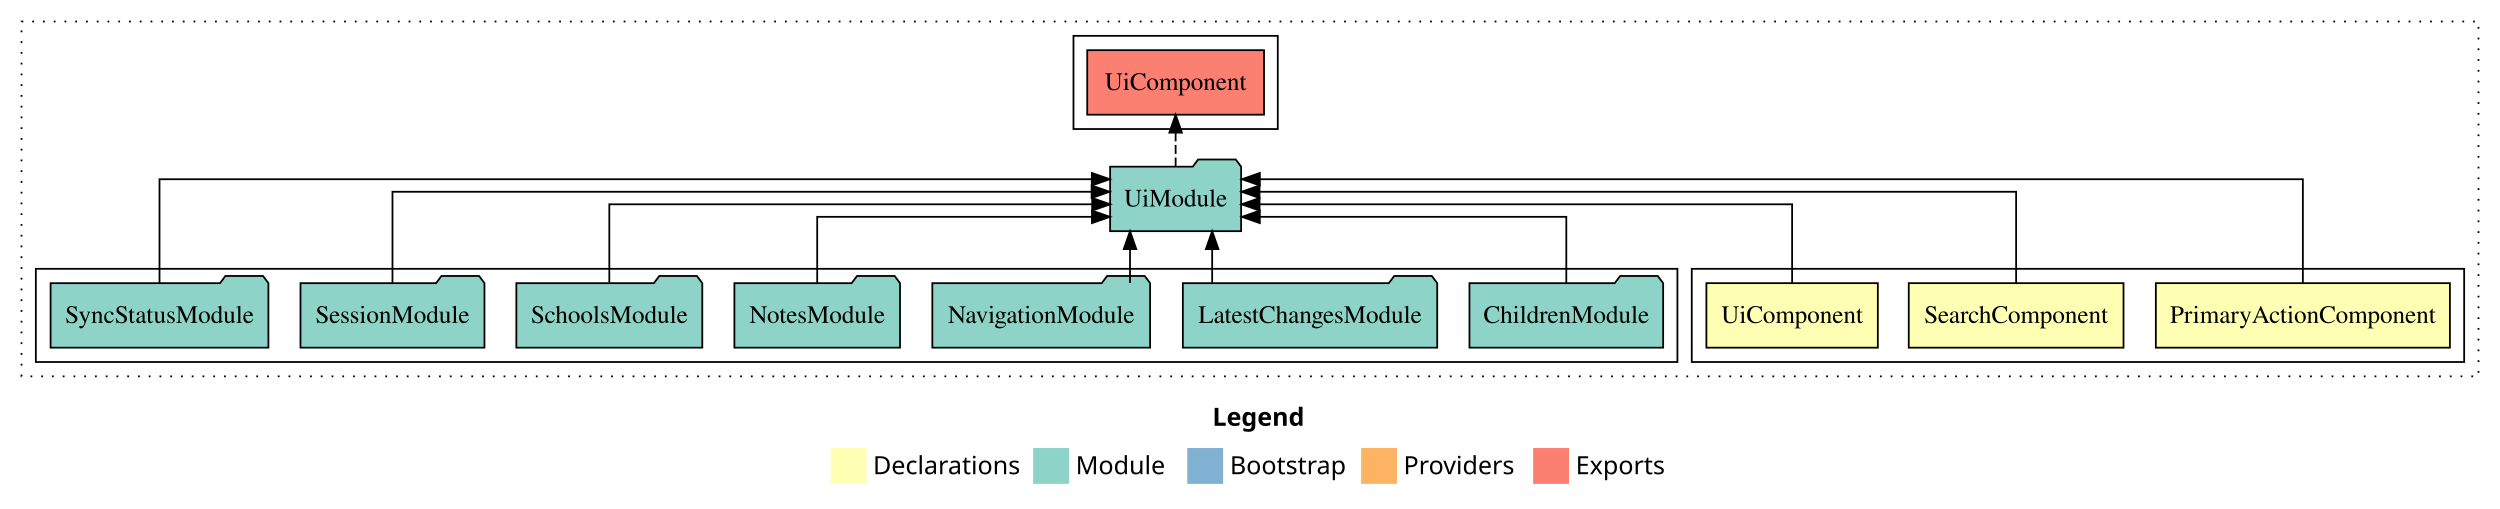
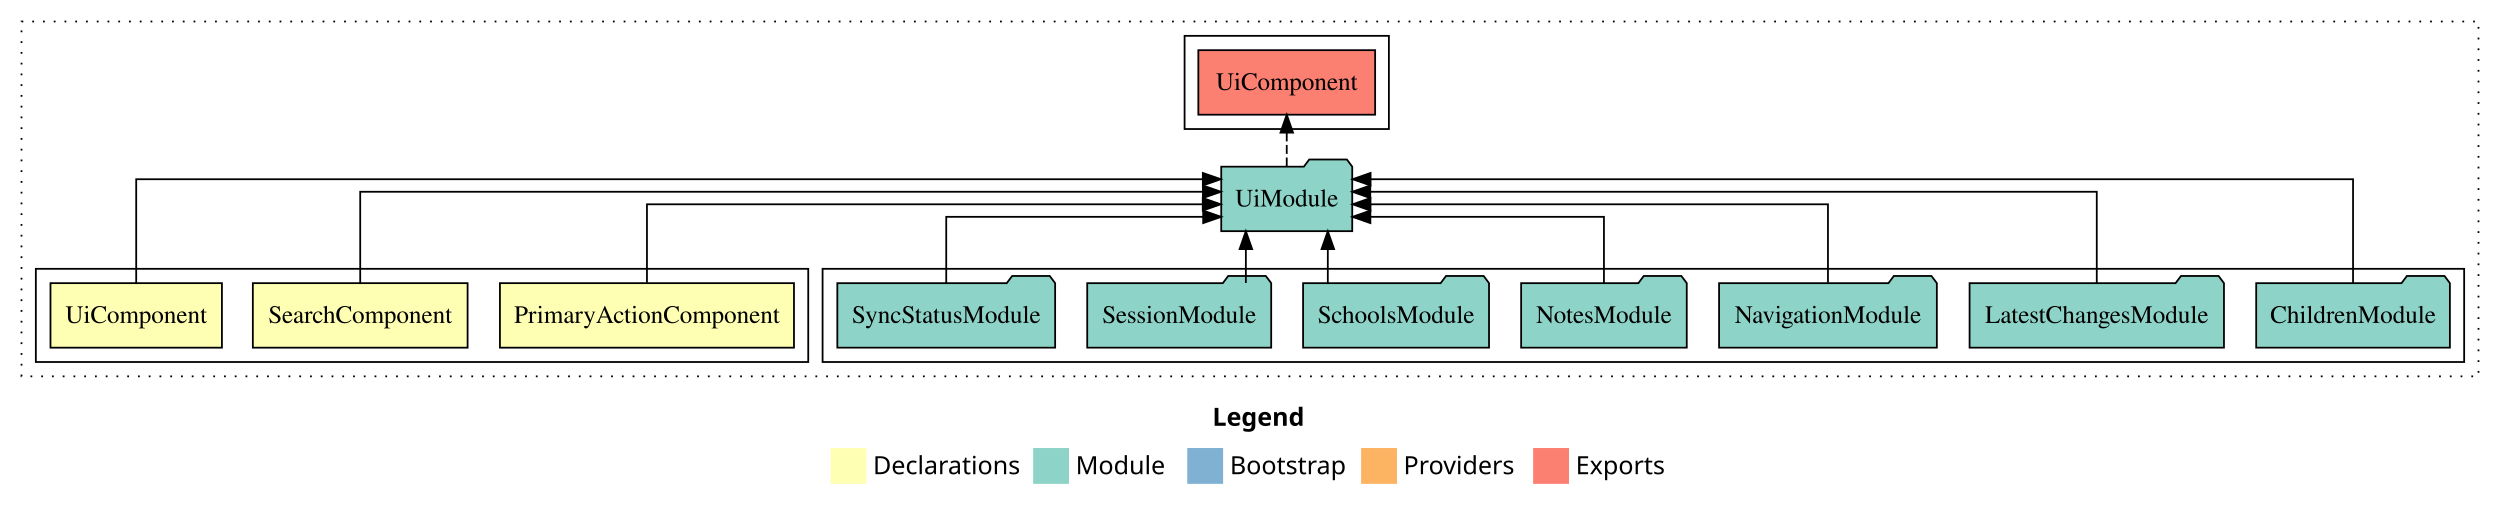
<svg xmlns="http://www.w3.org/2000/svg" width="1395pt" height="284pt" viewBox="0.00 0.00 1395.00 284.00">
  <g id="graph0" class="graph" transform="scale(1 1) rotate(0) translate(4 280)">
    <polygon fill="white" stroke="transparent" points="-4,4 -4,-280 1391,-280 1391,4 -4,4" />
    <text text-anchor="start" x="672.51" y="-42.4" font-family="sans-serif" font-weight="bold" font-size="14.00">Legend</text>
    <polygon fill="#ffffb3" stroke="transparent" points="459.5,-10 459.5,-30 479.5,-30 479.5,-10 459.5,-10" />
    <text text-anchor="start" x="483.13" y="-15.4" font-family="sans-serif" font-size="14.00">  Declarations</text>
    <polygon fill="#8dd3c7" stroke="transparent" points="572.5,-10 572.5,-30 592.5,-30 592.5,-10 572.5,-10" />
    <text text-anchor="start" x="596.23" y="-15.4" font-family="sans-serif" font-size="14.00">  Module</text>
    <polygon fill="#80b1d3" stroke="transparent" points="658.5,-10 658.5,-30 678.5,-30 678.5,-10 658.5,-10" />
    <text text-anchor="start" x="682.28" y="-15.4" font-family="sans-serif" font-size="14.00">  Bootstrap</text>
    <polygon fill="#fdb462" stroke="transparent" points="755.5,-10 755.5,-30 775.5,-30 775.5,-10 755.5,-10" />
    <text text-anchor="start" x="779.17" y="-15.4" font-family="sans-serif" font-size="14.00">  Providers</text>
    <polygon fill="#fb8072" stroke="transparent" points="851.5,-10 851.5,-30 871.5,-30 871.5,-10 851.5,-10" />
    <text text-anchor="start" x="875.23" y="-15.4" font-family="sans-serif" font-size="14.00">  Exports</text>
    <g id="clust1" class="cluster">
      <polygon fill="none" stroke="black" stroke-dasharray="1,5" points="8,-70 8,-268 1379,-268 1379,-70 8,-70" />
    </g>
-     <g id="clust2" class="cluster">
-       <polygon fill="none" stroke="black" points="940,-78 940,-130 1371,-130 1371,-78 940,-78" />
+     <g id="clust7" class="cluster">
+       <polygon fill="none" stroke="black" points="657,-208 657,-260 771,-260 771,-208 657,-208" />
    </g>
    <g id="clust6" class="cluster">
-       <polygon fill="none" stroke="black" points="16,-78 16,-130 932,-130 932,-78 16,-78" />
+       <polygon fill="none" stroke="black" points="455,-78 455,-130 1371,-130 1371,-78 455,-78" />
    </g>
-     <g id="clust7" class="cluster">
-       <polygon fill="none" stroke="black" points="595,-208 595,-260 709,-260 709,-208 595,-208" />
+     <g id="clust2" class="cluster">
+       <polygon fill="none" stroke="black" points="16,-78 16,-130 447,-130 447,-78 16,-78" />
    </g>
    <g id="node1" class="node">
-       <polygon fill="#ffffb3" stroke="black" points="1363.04,-122 1198.96,-122 1198.96,-86 1363.04,-86 1363.04,-122" />
-       <text text-anchor="middle" x="1281" y="-99.8" font-family="Times,serif" font-size="14.00">PrimaryActionComponent</text>
+       <polygon fill="#ffffb3" stroke="black" points="439.04,-122 274.96,-122 274.96,-86 439.04,-86 439.04,-122" />
+       <text text-anchor="middle" x="357" y="-99.8" font-family="Times,serif" font-size="14.00">PrimaryActionComponent</text>
    </g>
    <g id="node4" class="node">
-       <polygon fill="#8dd3c7" stroke="black" points="688.55,-187 685.55,-191 664.55,-191 661.55,-187 615.45,-187 615.45,-151 688.55,-151 688.55,-187" />
-       <text text-anchor="middle" x="652" y="-164.8" font-family="Times,serif" font-size="14.00">UiModule</text>
+       <polygon fill="#8dd3c7" stroke="black" points="750.55,-187 747.55,-191 726.55,-191 723.55,-187 677.45,-187 677.45,-151 750.55,-151 750.55,-187" />
+       <text text-anchor="middle" x="714" y="-164.8" font-family="Times,serif" font-size="14.00">UiModule</text>
    </g>
    <g id="edge1" class="edge">
-       <path fill="none" stroke="black" d="M1281,-122.01C1281,-144.49 1281,-180 1281,-180 1281,-180 699,-180 699,-180" />
-       <polygon fill="black" stroke="black" points="699,-176.5 689,-180 699,-183.5 699,-176.5" />
+       <path fill="none" stroke="black" d="M357,-122.27C357,-140.56 357,-166 357,-166 357,-166 667.14,-166 667.14,-166" />
+       <polygon fill="black" stroke="black" points="667.14,-169.5 677.14,-166 667.14,-162.5 667.14,-169.5" />
    </g>
    <g id="node2" class="node">
-       <polygon fill="#ffffb3" stroke="black" points="1180.92,-122 1061.08,-122 1061.08,-86 1180.92,-86 1180.92,-122" />
-       <text text-anchor="middle" x="1121" y="-99.8" font-family="Times,serif" font-size="14.00">SearchComponent</text>
+       <polygon fill="#ffffb3" stroke="black" points="256.92,-122 137.08,-122 137.08,-86 256.92,-86 256.92,-122" />
+       <text text-anchor="middle" x="197" y="-99.8" font-family="Times,serif" font-size="14.00">SearchComponent</text>
    </g>
    <g id="edge2" class="edge">
-       <path fill="none" stroke="black" d="M1121,-122.13C1121,-142.57 1121,-173 1121,-173 1121,-173 698.8,-173 698.8,-173" />
-       <polygon fill="black" stroke="black" points="698.8,-169.5 688.8,-173 698.8,-176.5 698.8,-169.5" />
+       <path fill="none" stroke="black" d="M197,-122.13C197,-142.57 197,-173 197,-173 197,-173 667.23,-173 667.23,-173" />
+       <polygon fill="black" stroke="black" points="667.23,-176.5 677.23,-173 667.23,-169.5 667.23,-176.5" />
    </g>
    <g id="node3" class="node">
-       <polygon fill="#ffffb3" stroke="black" points="1043.83,-122 948.17,-122 948.17,-86 1043.83,-86 1043.83,-122" />
-       <text text-anchor="middle" x="996" y="-99.8" font-family="Times,serif" font-size="14.00">UiComponent</text>
+       <polygon fill="#ffffb3" stroke="black" points="119.83,-122 24.17,-122 24.17,-86 119.83,-86 119.83,-122" />
+       <text text-anchor="middle" x="72" y="-99.8" font-family="Times,serif" font-size="14.00">UiComponent</text>
    </g>
    <g id="edge3" class="edge">
-       <path fill="none" stroke="black" d="M996,-122.27C996,-140.56 996,-166 996,-166 996,-166 698.81,-166 698.81,-166" />
-       <polygon fill="black" stroke="black" points="698.81,-162.5 688.81,-166 698.81,-169.5 698.81,-162.5" />
+       <path fill="none" stroke="black" d="M72,-122.01C72,-144.49 72,-180 72,-180 72,-180 667.18,-180 667.18,-180" />
+       <polygon fill="black" stroke="black" points="667.18,-183.5 677.18,-180 667.18,-176.5 667.18,-183.5" />
    </g>
    <g id="node12" class="node">
-       <polygon fill="#fb8072" stroke="black" points="701.33,-252 602.67,-252 602.67,-216 701.33,-216 701.33,-252" />
-       <text text-anchor="middle" x="652" y="-229.8" font-family="Times,serif" font-size="14.00">UiComponent </text>
+       <polygon fill="#fb8072" stroke="black" points="763.33,-252 664.67,-252 664.67,-216 763.33,-216 763.33,-252" />
+       <text text-anchor="middle" x="714" y="-229.8" font-family="Times,serif" font-size="14.00">UiComponent </text>
    </g>
    <g id="edge11" class="edge">
-       <path fill="none" stroke="black" stroke-dasharray="5,2" d="M652,-187.11C652,-187.11 652,-205.99 652,-205.99" />
-       <polygon fill="black" stroke="black" points="648.5,-205.99 652,-215.99 655.5,-205.99 648.5,-205.99" />
+       <path fill="none" stroke="black" stroke-dasharray="5,2" d="M714,-187.11C714,-187.11 714,-205.99 714,-205.99" />
+       <polygon fill="black" stroke="black" points="710.5,-205.99 714,-215.99 717.5,-205.99 710.5,-205.99" />
    </g>
    <g id="node5" class="node">
-       <polygon fill="#8dd3c7" stroke="black" points="924.04,-122 921.04,-126 900.04,-126 897.04,-122 815.96,-122 815.96,-86 924.04,-86 924.04,-122" />
-       <text text-anchor="middle" x="870" y="-99.8" font-family="Times,serif" font-size="14.00">ChildrenModule</text>
+       <polygon fill="#8dd3c7" stroke="black" points="1363.04,-122 1360.04,-126 1339.04,-126 1336.04,-122 1254.96,-122 1254.96,-86 1363.04,-86 1363.04,-122" />
+       <text text-anchor="middle" x="1309" y="-99.8" font-family="Times,serif" font-size="14.00">ChildrenModule</text>
    </g>
    <g id="edge4" class="edge">
-       <path fill="none" stroke="black" d="M870,-122.01C870,-138.05 870,-159 870,-159 870,-159 698.98,-159 698.98,-159" />
-       <polygon fill="black" stroke="black" points="698.98,-155.5 688.98,-159 698.98,-162.5 698.98,-155.5" />
+       <path fill="none" stroke="black" d="M1309,-122.01C1309,-144.49 1309,-180 1309,-180 1309,-180 760.77,-180 760.77,-180" />
+       <polygon fill="black" stroke="black" points="760.77,-176.5 750.77,-180 760.77,-183.5 760.77,-176.5" />
    </g>
    <g id="node6" class="node">
-       <polygon fill="#8dd3c7" stroke="black" points="797.97,-122 794.97,-126 773.97,-126 770.97,-122 656.03,-122 656.03,-86 797.97,-86 797.97,-122" />
-       <text text-anchor="middle" x="727" y="-99.8" font-family="Times,serif" font-size="14.00">LatestChangesModule</text>
+       <polygon fill="#8dd3c7" stroke="black" points="1236.97,-122 1233.97,-126 1212.97,-126 1209.97,-122 1095.03,-122 1095.03,-86 1236.97,-86 1236.97,-122" />
+       <text text-anchor="middle" x="1166" y="-99.8" font-family="Times,serif" font-size="14.00">LatestChangesModule</text>
    </g>
    <g id="edge5" class="edge">
-       <path fill="none" stroke="black" d="M672.39,-122.11C672.39,-122.11 672.39,-140.99 672.39,-140.99" />
-       <polygon fill="black" stroke="black" points="668.89,-140.99 672.39,-150.99 675.89,-140.99 668.89,-140.99" />
+       <path fill="none" stroke="black" d="M1166,-122.13C1166,-142.57 1166,-173 1166,-173 1166,-173 760.61,-173 760.61,-173" />
+       <polygon fill="black" stroke="black" points="760.61,-169.5 750.61,-173 760.61,-176.5 760.61,-169.5" />
    </g>
    <g id="node7" class="node">
-       <polygon fill="#8dd3c7" stroke="black" points="637.76,-122 634.76,-126 613.76,-126 610.76,-122 516.24,-122 516.24,-86 637.76,-86 637.76,-122" />
-       <text text-anchor="middle" x="577" y="-99.8" font-family="Times,serif" font-size="14.00">NavigationModule</text>
+       <polygon fill="#8dd3c7" stroke="black" points="1076.76,-122 1073.76,-126 1052.76,-126 1049.76,-122 955.24,-122 955.24,-86 1076.76,-86 1076.76,-122" />
+       <text text-anchor="middle" x="1016" y="-99.8" font-family="Times,serif" font-size="14.00">NavigationModule</text>
    </g>
    <g id="edge6" class="edge">
-       <path fill="none" stroke="black" d="M626.55,-122.11C626.55,-122.11 626.55,-140.99 626.55,-140.99" />
-       <polygon fill="black" stroke="black" points="623.05,-140.99 626.55,-150.99 630.05,-140.99 623.05,-140.99" />
+       <path fill="none" stroke="black" d="M1016,-122.27C1016,-140.56 1016,-166 1016,-166 1016,-166 760.73,-166 760.73,-166" />
+       <polygon fill="black" stroke="black" points="760.73,-162.5 750.73,-166 760.73,-169.5 760.73,-162.5" />
    </g>
    <g id="node8" class="node">
-       <polygon fill="#8dd3c7" stroke="black" points="498.21,-122 495.21,-126 474.21,-126 471.21,-122 405.79,-122 405.79,-86 498.21,-86 498.21,-122" />
-       <text text-anchor="middle" x="452" y="-99.8" font-family="Times,serif" font-size="14.00">NotesModule</text>
+       <polygon fill="#8dd3c7" stroke="black" points="937.21,-122 934.21,-126 913.21,-126 910.21,-122 844.79,-122 844.79,-86 937.21,-86 937.21,-122" />
+       <text text-anchor="middle" x="891" y="-99.8" font-family="Times,serif" font-size="14.00">NotesModule</text>
    </g>
    <g id="edge7" class="edge">
-       <path fill="none" stroke="black" d="M452,-122.01C452,-138.05 452,-159 452,-159 452,-159 605.32,-159 605.32,-159" />
-       <polygon fill="black" stroke="black" points="605.32,-162.5 615.32,-159 605.32,-155.5 605.32,-162.5" />
+       <path fill="none" stroke="black" d="M891,-122.01C891,-138.05 891,-159 891,-159 891,-159 760.67,-159 760.67,-159" />
+       <polygon fill="black" stroke="black" points="760.67,-155.5 750.67,-159 760.67,-162.5 760.67,-155.5" />
    </g>
    <g id="node9" class="node">
-       <polygon fill="#8dd3c7" stroke="black" points="387.88,-122 384.88,-126 363.88,-126 360.88,-122 284.12,-122 284.12,-86 387.88,-86 387.88,-122" />
-       <text text-anchor="middle" x="336" y="-99.8" font-family="Times,serif" font-size="14.00">SchoolsModule</text>
+       <polygon fill="#8dd3c7" stroke="black" points="826.88,-122 823.88,-126 802.88,-126 799.88,-122 723.12,-122 723.12,-86 826.88,-86 826.88,-122" />
+       <text text-anchor="middle" x="775" y="-99.8" font-family="Times,serif" font-size="14.00">SchoolsModule</text>
    </g>
    <g id="edge8" class="edge">
-       <path fill="none" stroke="black" d="M336,-122.27C336,-140.56 336,-166 336,-166 336,-166 605.44,-166 605.44,-166" />
-       <polygon fill="black" stroke="black" points="605.44,-169.5 615.44,-166 605.44,-162.5 605.44,-169.5" />
+       <path fill="none" stroke="black" d="M736.92,-122.11C736.92,-122.11 736.92,-140.99 736.92,-140.99" />
+       <polygon fill="black" stroke="black" points="733.42,-140.99 736.92,-150.99 740.42,-140.99 733.42,-140.99" />
    </g>
    <g id="node10" class="node">
-       <polygon fill="#8dd3c7" stroke="black" points="266.33,-122 263.33,-126 242.33,-126 239.33,-122 163.67,-122 163.67,-86 266.33,-86 266.33,-122" />
-       <text text-anchor="middle" x="215" y="-99.8" font-family="Times,serif" font-size="14.00">SessionModule</text>
+       <polygon fill="#8dd3c7" stroke="black" points="705.33,-122 702.33,-126 681.33,-126 678.33,-122 602.67,-122 602.67,-86 705.33,-86 705.33,-122" />
+       <text text-anchor="middle" x="654" y="-99.8" font-family="Times,serif" font-size="14.00">SessionModule</text>
    </g>
    <g id="edge9" class="edge">
-       <path fill="none" stroke="black" d="M215,-122.13C215,-142.57 215,-173 215,-173 215,-173 605.12,-173 605.12,-173" />
-       <polygon fill="black" stroke="black" points="605.12,-176.5 615.12,-173 605.12,-169.5 605.12,-176.5" />
+       <path fill="none" stroke="black" d="M691.19,-122.11C691.19,-122.11 691.19,-140.99 691.19,-140.99" />
+       <polygon fill="black" stroke="black" points="687.7,-140.99 691.19,-150.99 694.7,-140.99 687.7,-140.99" />
    </g>
    <g id="node11" class="node">
-       <polygon fill="#8dd3c7" stroke="black" points="145.77,-122 142.77,-126 121.77,-126 118.77,-122 24.23,-122 24.23,-86 145.77,-86 145.77,-122" />
-       <text text-anchor="middle" x="85" y="-99.8" font-family="Times,serif" font-size="14.00">SyncStatusModule</text>
+       <polygon fill="#8dd3c7" stroke="black" points="584.77,-122 581.77,-126 560.77,-126 557.77,-122 463.23,-122 463.23,-86 584.77,-86 584.77,-122" />
+       <text text-anchor="middle" x="524" y="-99.8" font-family="Times,serif" font-size="14.00">SyncStatusModule</text>
    </g>
    <g id="edge10" class="edge">
-       <path fill="none" stroke="black" d="M85,-122.01C85,-144.49 85,-180 85,-180 85,-180 605.23,-180 605.23,-180" />
-       <polygon fill="black" stroke="black" points="605.23,-183.5 615.23,-180 605.23,-176.5 605.23,-183.5" />
+       <path fill="none" stroke="black" d="M524,-122.01C524,-138.05 524,-159 524,-159 524,-159 667.37,-159 667.37,-159" />
+       <polygon fill="black" stroke="black" points="667.37,-162.5 677.37,-159 667.37,-155.5 667.37,-162.5" />
    </g>
  </g>
</svg>
